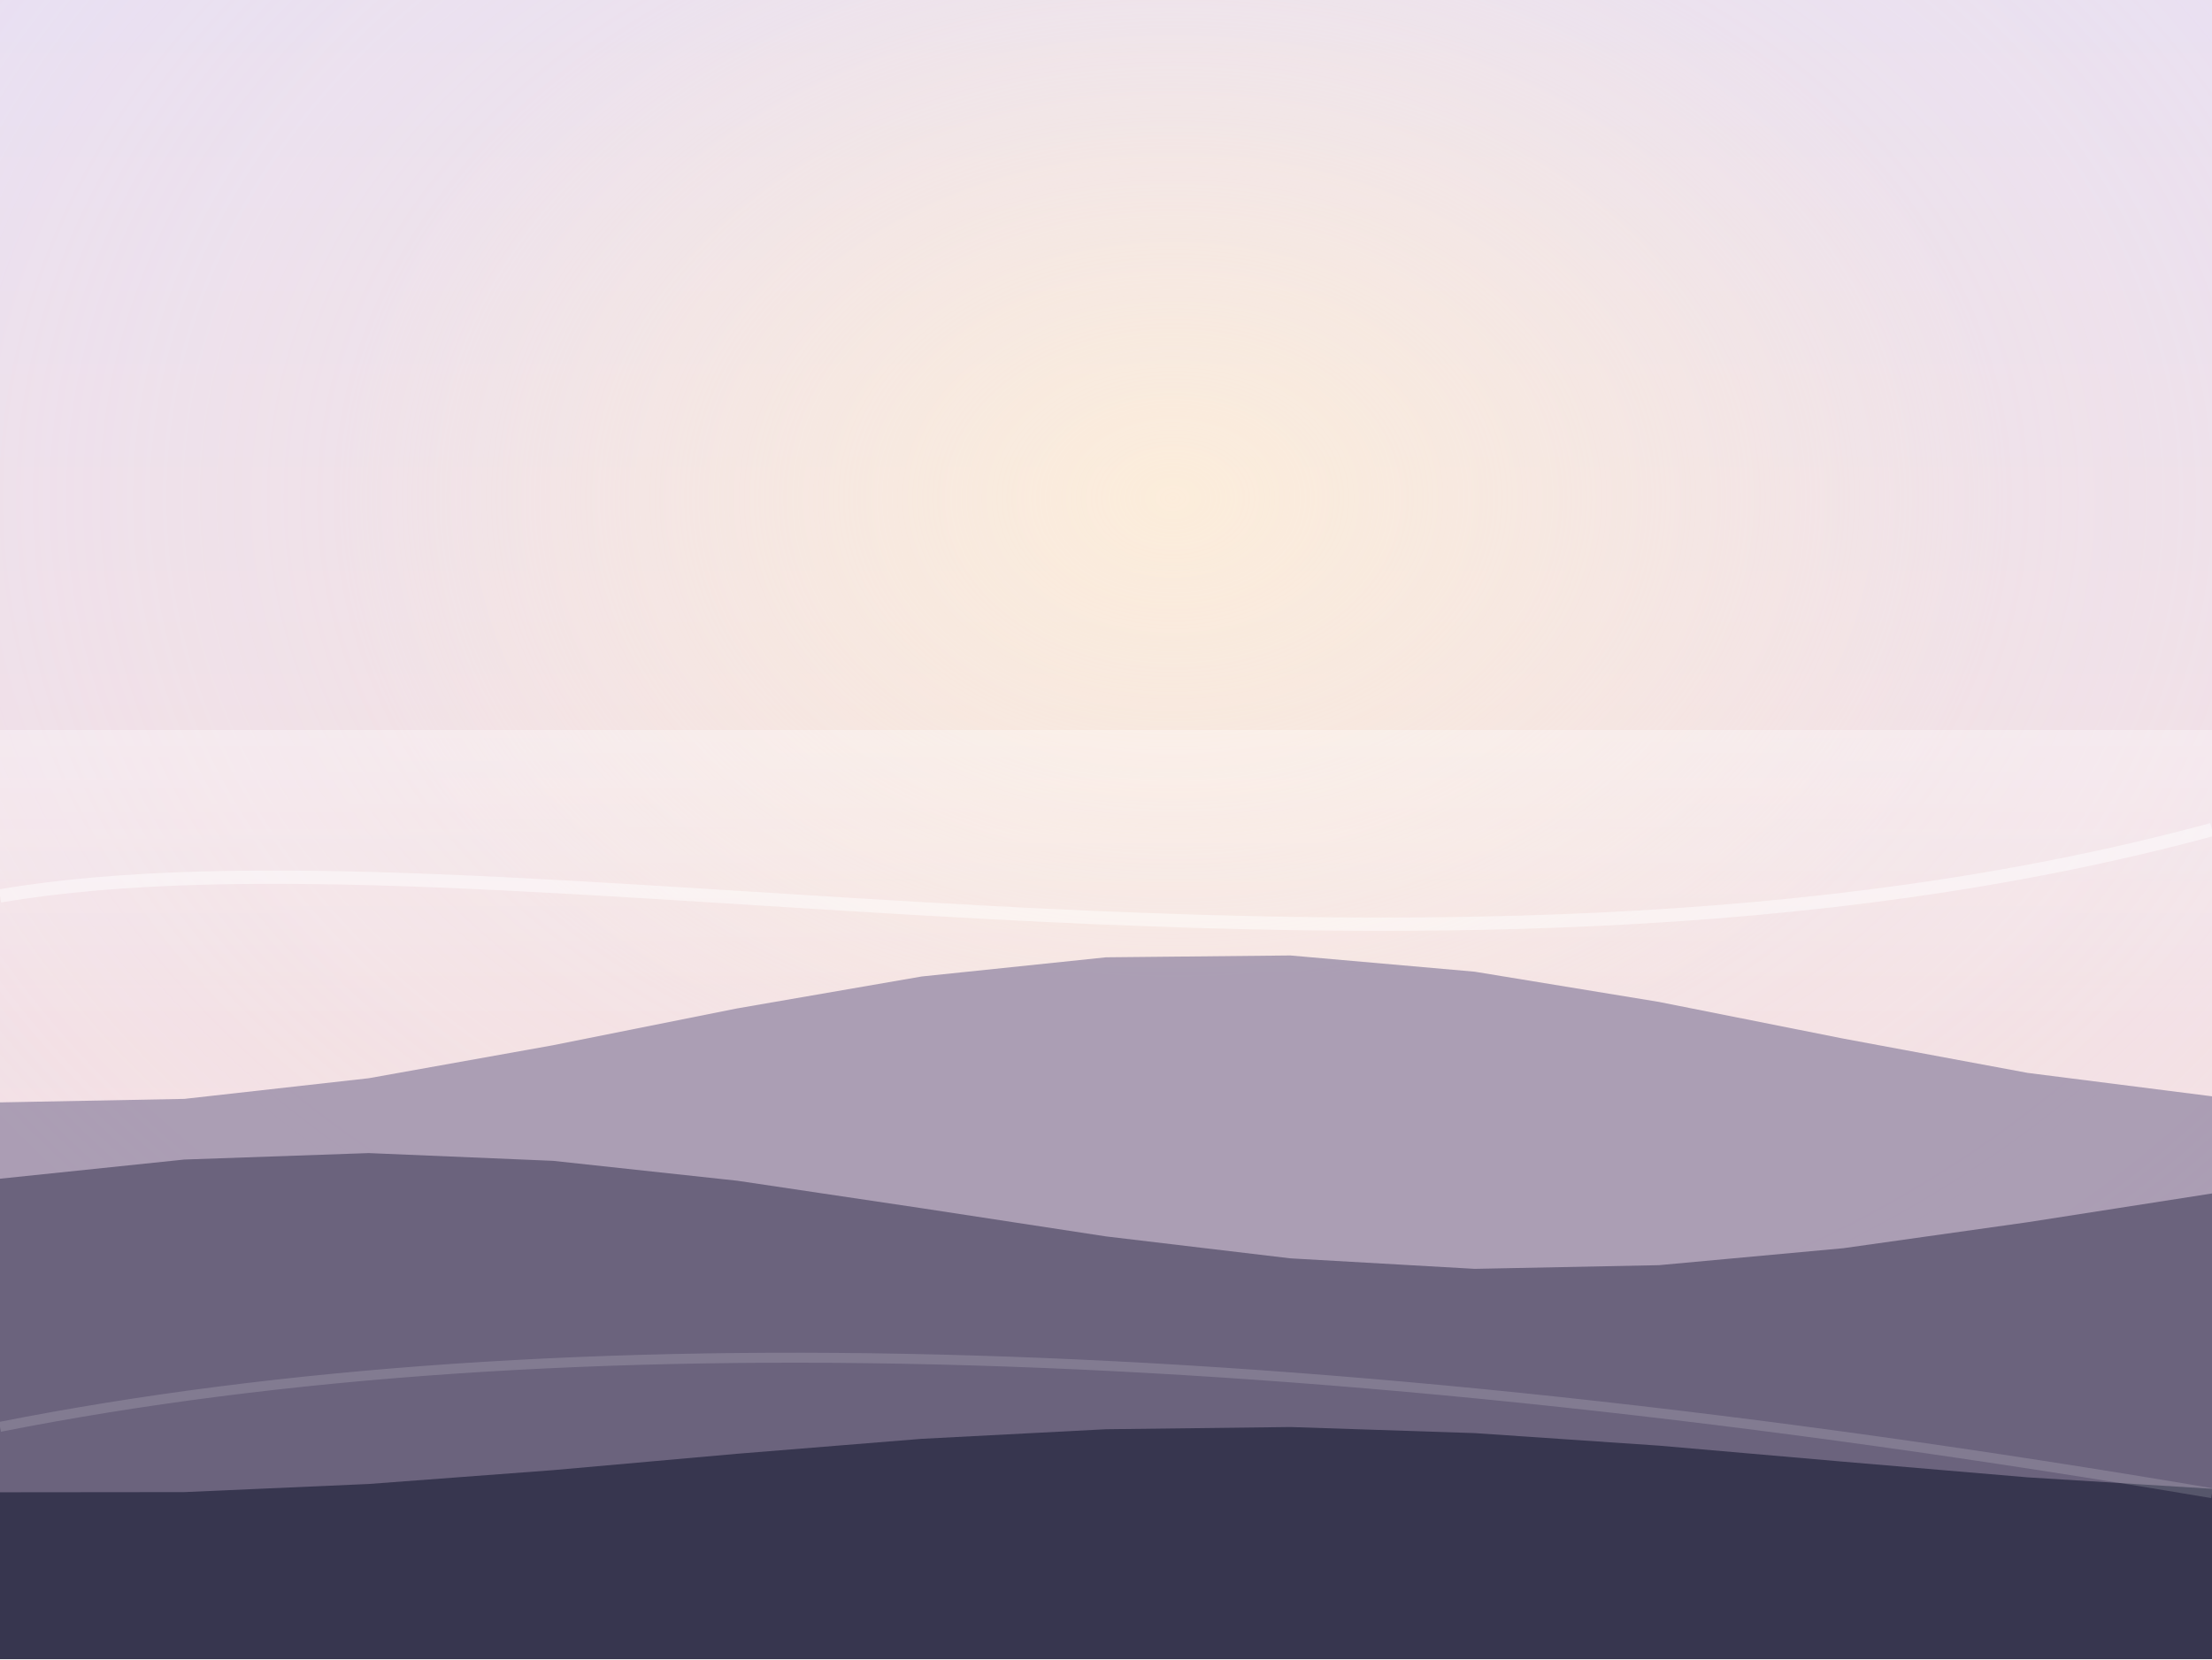
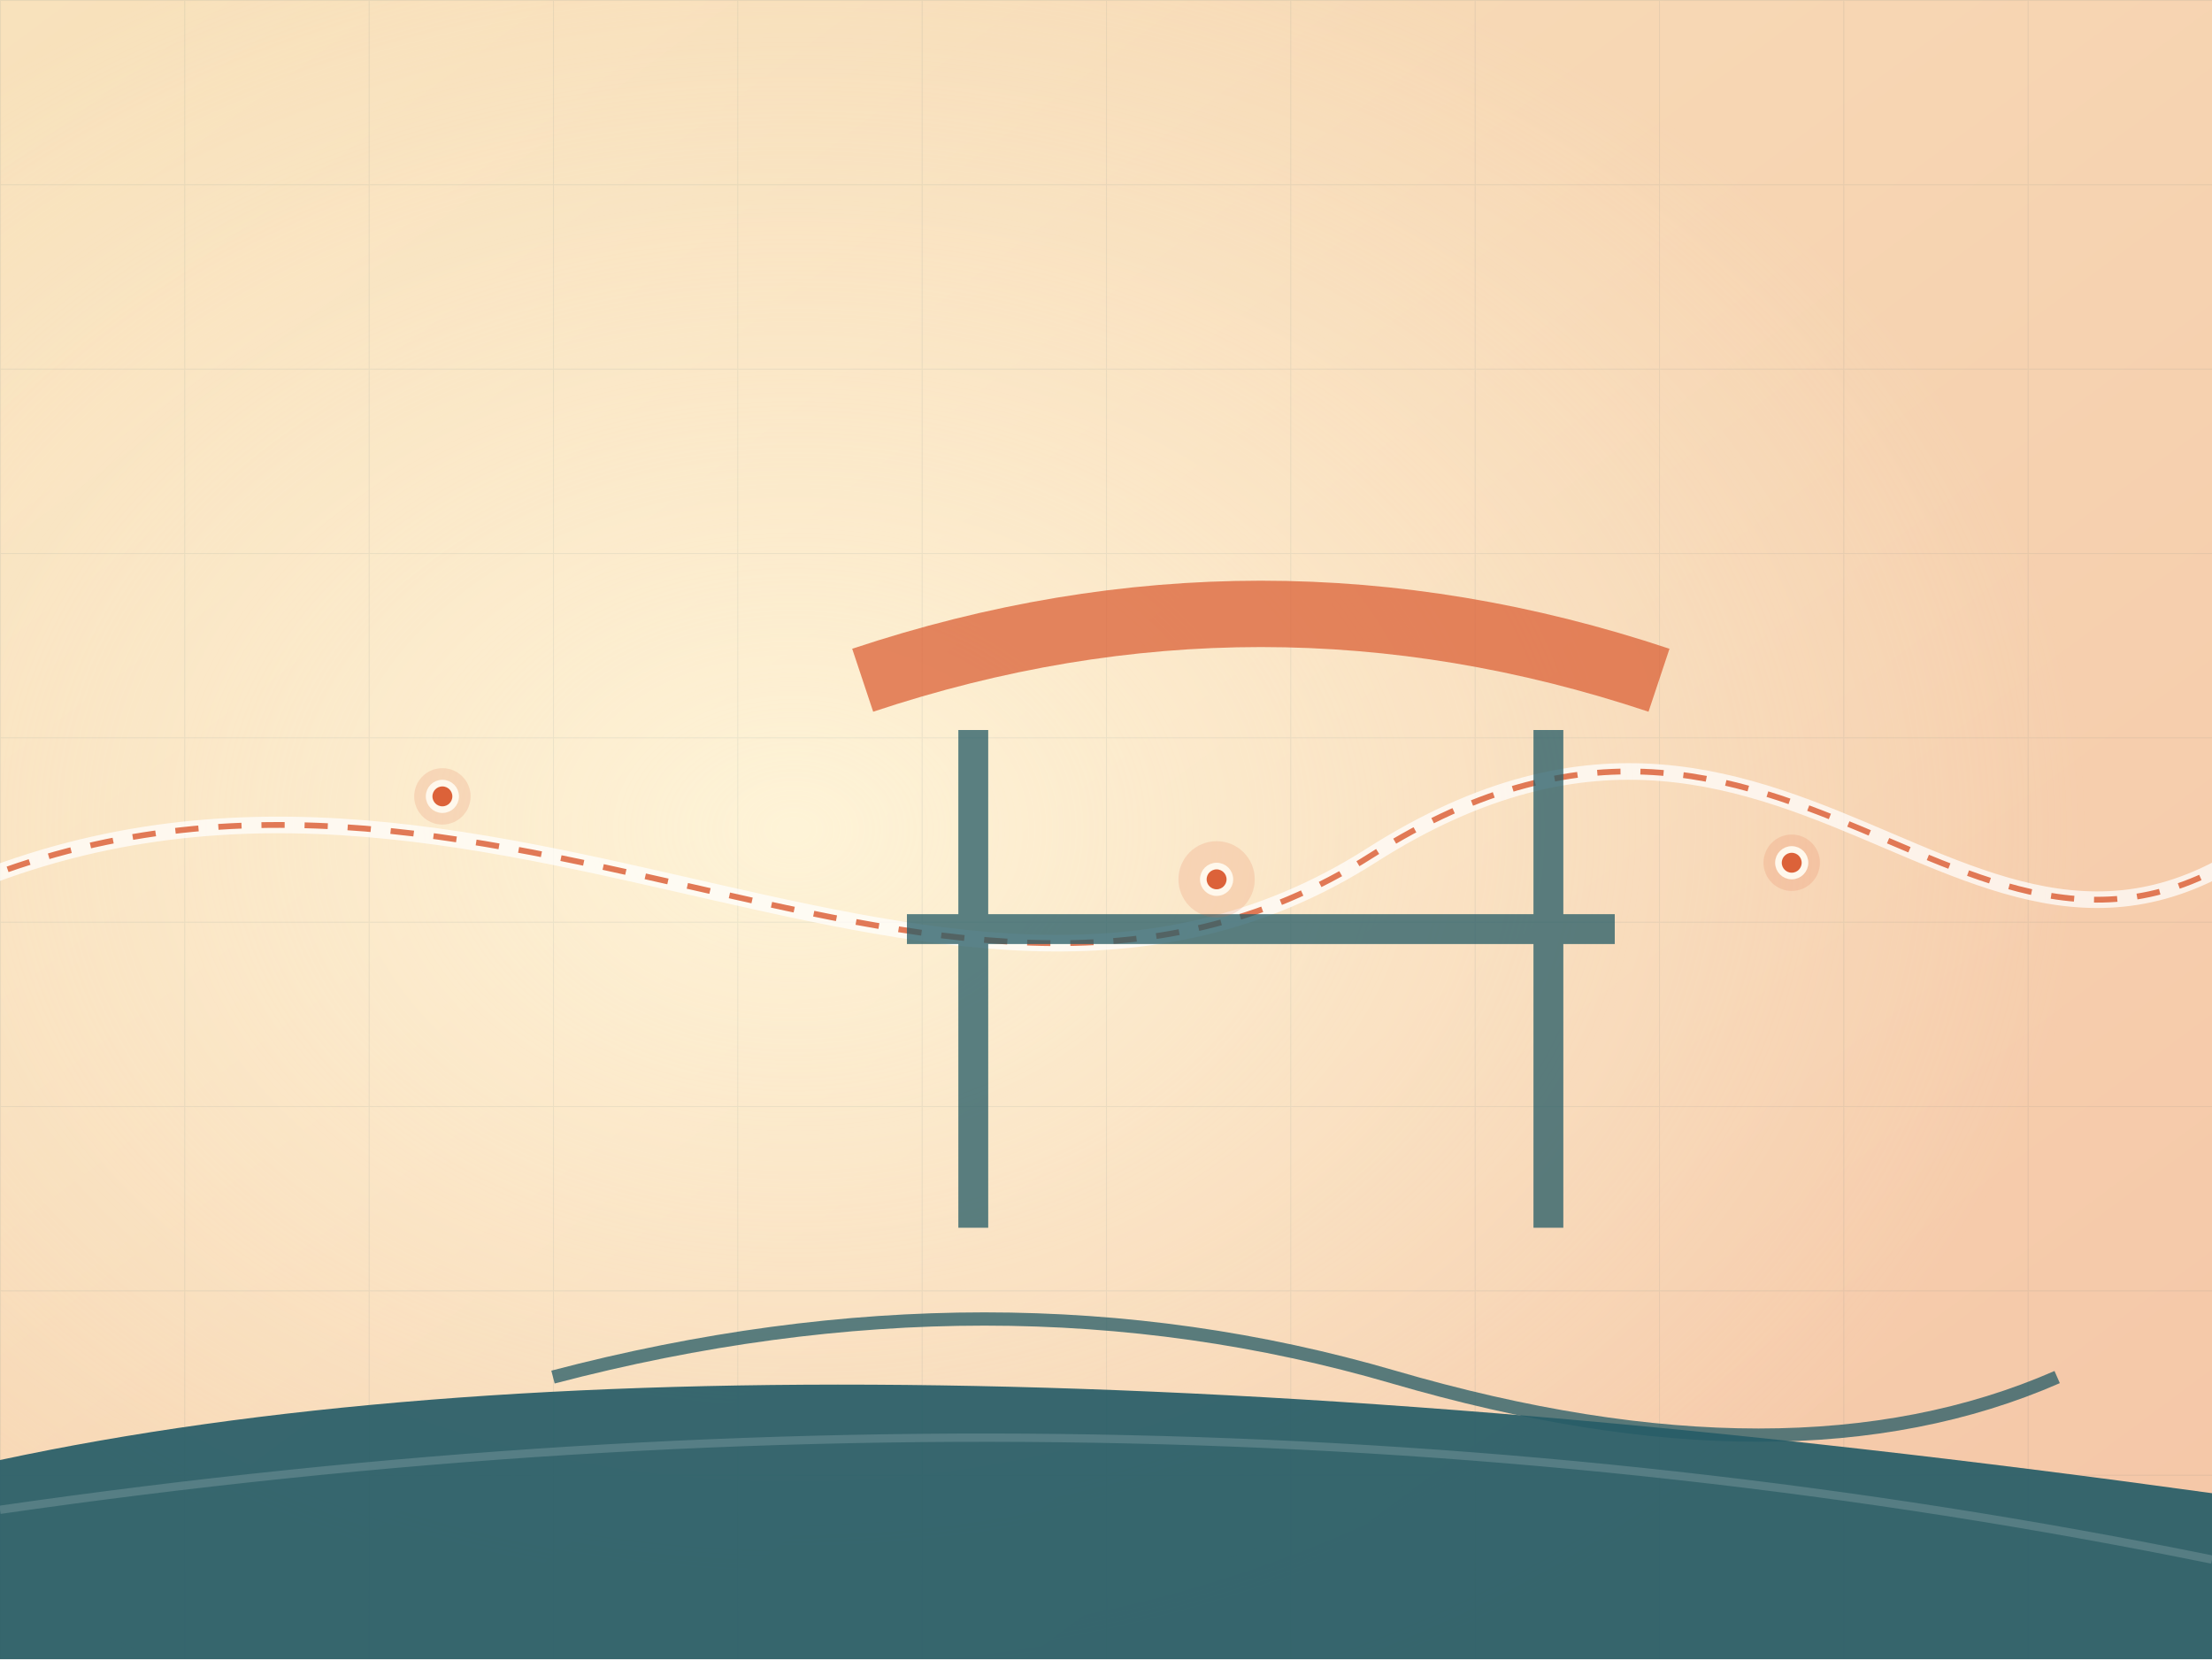
- <svg xmlns="http://www.w3.org/2000/svg" viewBox="0 0 1200 900" width="1200" height="900" role="img" aria-label="여행 사진 자리표시자">
+ <svg xmlns="http://www.w3.org/2000/svg" viewBox="0 0 1200 900" width="1200" height="900" role="img" aria-label="여행 기록 일러스트레이션">
  <defs>
-     <linearGradient id="sky" x1="0" y1="0" x2="0" y2="1">
-       <stop offset="0%" stop-color="#e8dff3" />
-       <stop offset="100%" stop-color="#f8e0df" />
+     <linearGradient id="sky" x1="0" y1="0" x2="1" y2="1">
+       <stop offset="0%" stop-color="#f8e2bc" />
+       <stop offset="100%" stop-color="#f5c6a7" />
    </linearGradient>
-     <radialGradient id="glow" cx="53%" cy="30%" r="68%">
-       <stop offset="0%" stop-color="#fff0d7" stop-opacity="0.82" />
-       <stop offset="55%" stop-color="#fff0d7" stop-opacity="0.16" />
-       <stop offset="100%" stop-color="#fff0d7" stop-opacity="0" />
+     <radialGradient id="light" cx="36%" cy="50%" r="58%">
+       <stop offset="0%" stop-color="#fff8dd" stop-opacity="0.86" />
+       <stop offset="100%" stop-color="#fff8dd" stop-opacity="0" />
    </radialGradient>
-     <linearGradient id="haze" x1="0" y1="0" x2="0" y2="1">
-       <stop offset="0%" stop-color="#ffffff" stop-opacity="0.3" />
-       <stop offset="100%" stop-color="#ffffff" stop-opacity="0" />
-     </linearGradient>
+     <pattern id="grid" width="100" height="100" patternUnits="userSpaceOnUse">
+       <path d="M 100 0 L 0 0 0 100" fill="none" stroke="#265c67" stroke-opacity="0.08" stroke-width="1" />
+     </pattern>
+     <filter id="soft">
+       <feGaussianBlur stdDeviation="12" />
+     </filter>
  </defs>
  <rect width="1200" height="900" fill="url(#sky)" />
-   <rect width="1200" height="900" fill="url(#glow)" />
-   <rect y="396.0" width="1200" height="162.0" fill="url(#haze)" />
-   <path d="M0 486.0 C 264.0 441.0, 768.0 567.0, 1200 450.0" fill="none" stroke="#ffffff" stroke-opacity="0.48" stroke-width="7.2" />
-   <polygon points="0.0,598.0 100.0,596.1 200.0,584.9 300.0,567.0 400.0,547.0 500.0,529.7 600.0,519.3 700.0,518.3 800.0,527.1 900.0,543.5 1000.0,563.4 1100.0,582.0 1200.0,594.7 1200,900 0,900" fill="#9b8fa9" opacity="0.82" />
-   <polygon points="0.0,639.4 100.0,629.0 200.0,625.5 300.0,629.7 400.0,640.5 500.0,655.4 600.0,670.7 700.0,682.6 800.0,688.3 900.0,686.3 1000.0,677.1 1100.0,663.0 1200.0,647.4 1200,900 0,900" fill="#6b637d" />
-   <polygon points="0.0,809.5 100.0,809.4 200.0,805.0 300.0,797.5 400.0,788.6 500.0,780.5 600.0,775.3 700.0,774.1 800.0,777.4 900.0,784.2 1000.0,792.9 1100.0,801.4 1200.0,807.6 1200,900 0,900" fill="#37364f" />
-   <path d="M0 774.0 Q 456.0 684.0 1200 810.0" fill="none" stroke="#ffffff" stroke-opacity="0.16" stroke-width="5.4" />
+   <rect width="1200" height="900" fill="url(#light)" />
+   <rect width="1200" height="900" fill="url(#grid)" />
+   <path d="M -60 500 C 240 338, 504 617, 744 464 S 1080 608, 1260 428" fill="none" stroke="#ffffff" stroke-opacity="0.72" stroke-width="9" />
+   <path d="M -60 500 C 240 338, 504 617, 744 464 S 1080 608, 1260 428" fill="none" stroke="#dc6239" stroke-opacity="0.84" stroke-width="3.15" stroke-dasharray="12.6 10.8" />
+   <g transform="translate(684 324)" fill="none" stroke="#265c67" stroke-width="16.2" opacity="0.76">
+     <path d="M-216 45Q0 -27 216 45" stroke="#dc6239" stroke-width="36" />
+     <path d="M-156 72V342M156 72V342" />
+     <path d="M-192 180H192" />
+     <path d="M-384 423Q-144 360 72 423T432 423" stroke-width="7.2" />
+   </g>
+   <g transform="translate(240 432)">
+     <circle r="15.3" fill="#dc6239" fill-opacity="0.16" />
+     <circle r="7.2" fill="#dc6239" stroke="#fff8ec" stroke-width="3.6" />
+   </g>
+   <g transform="translate(660 477)">
+     <circle r="20.7" fill="#dc6239" fill-opacity="0.16" />
+     <circle r="7.2" fill="#dc6239" stroke="#fff8ec" stroke-width="3.6" />
+   </g>
+   <g transform="translate(972 468)">
+     <circle r="15.3" fill="#dc6239" fill-opacity="0.16" />
+     <circle r="7.2" fill="#dc6239" stroke="#fff8ec" stroke-width="3.6" />
+   </g>
+   <path d="M0 792 Q 420 702 1200 810 V900 H0Z" fill="#265c67" opacity="0.92" />
+   <path d="M0 819 Q 624 729 1200 846" fill="none" stroke="#fff" stroke-opacity="0.16" stroke-width="4.5" />
</svg>
